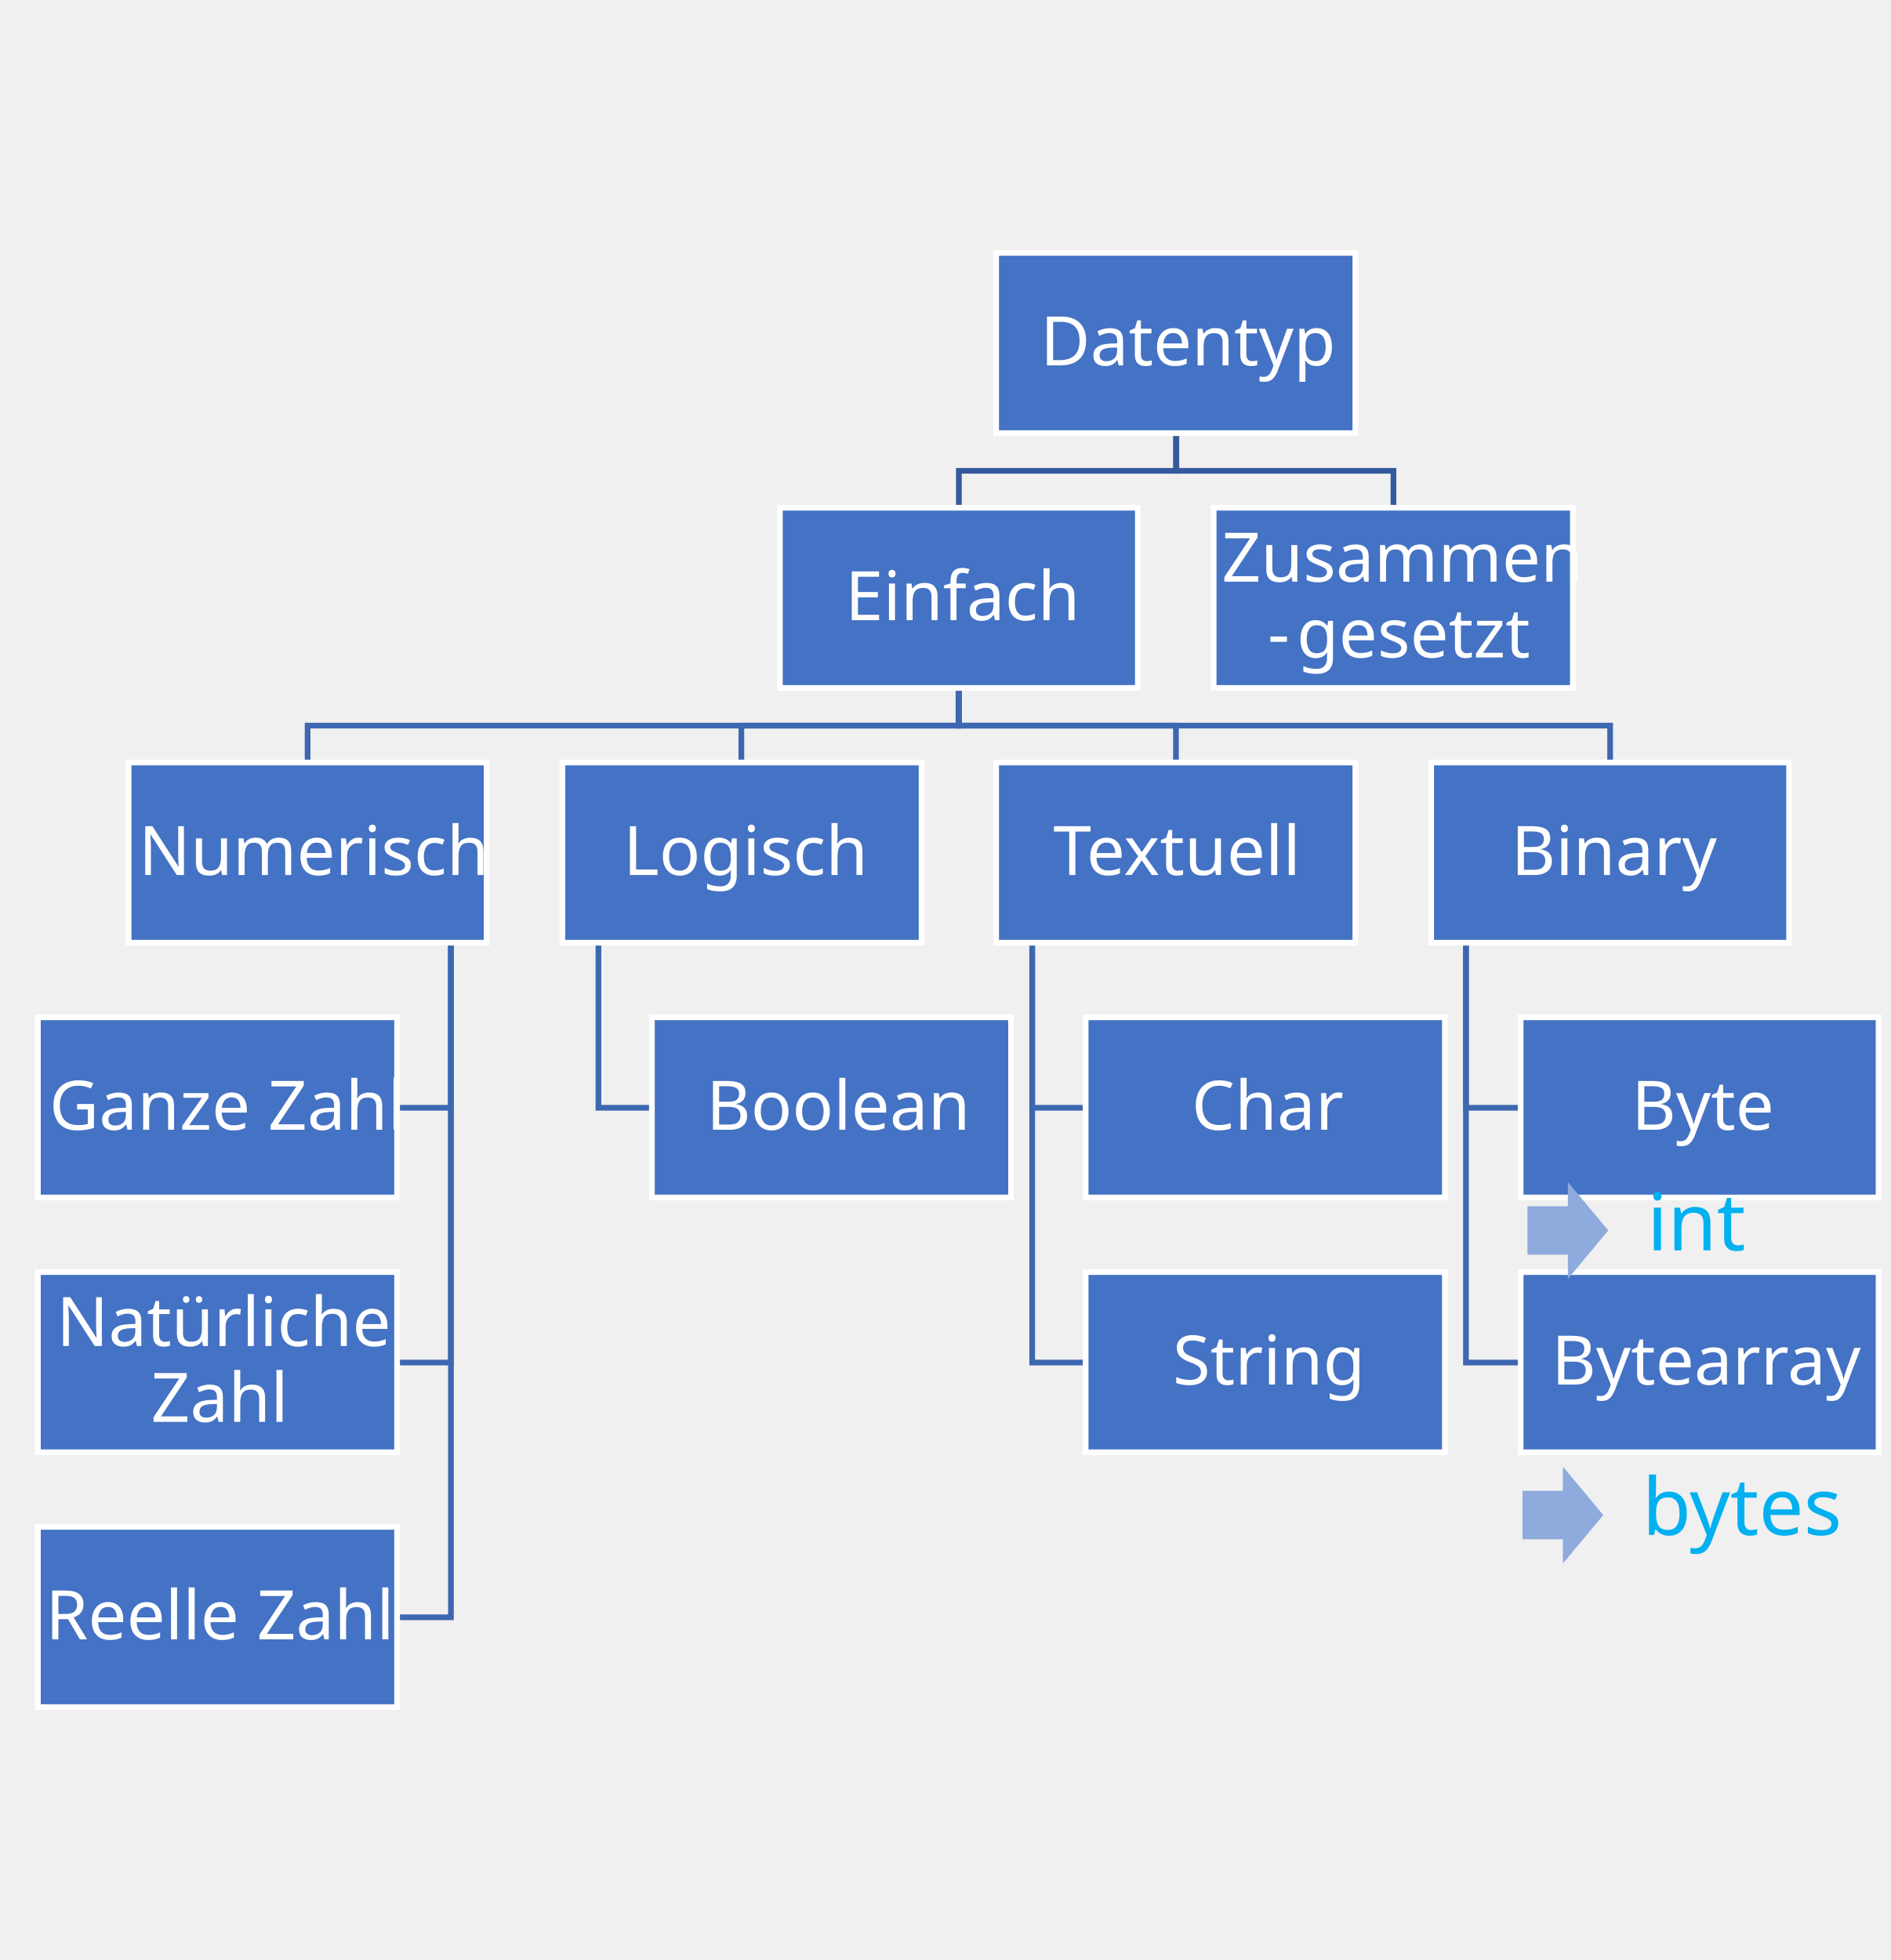
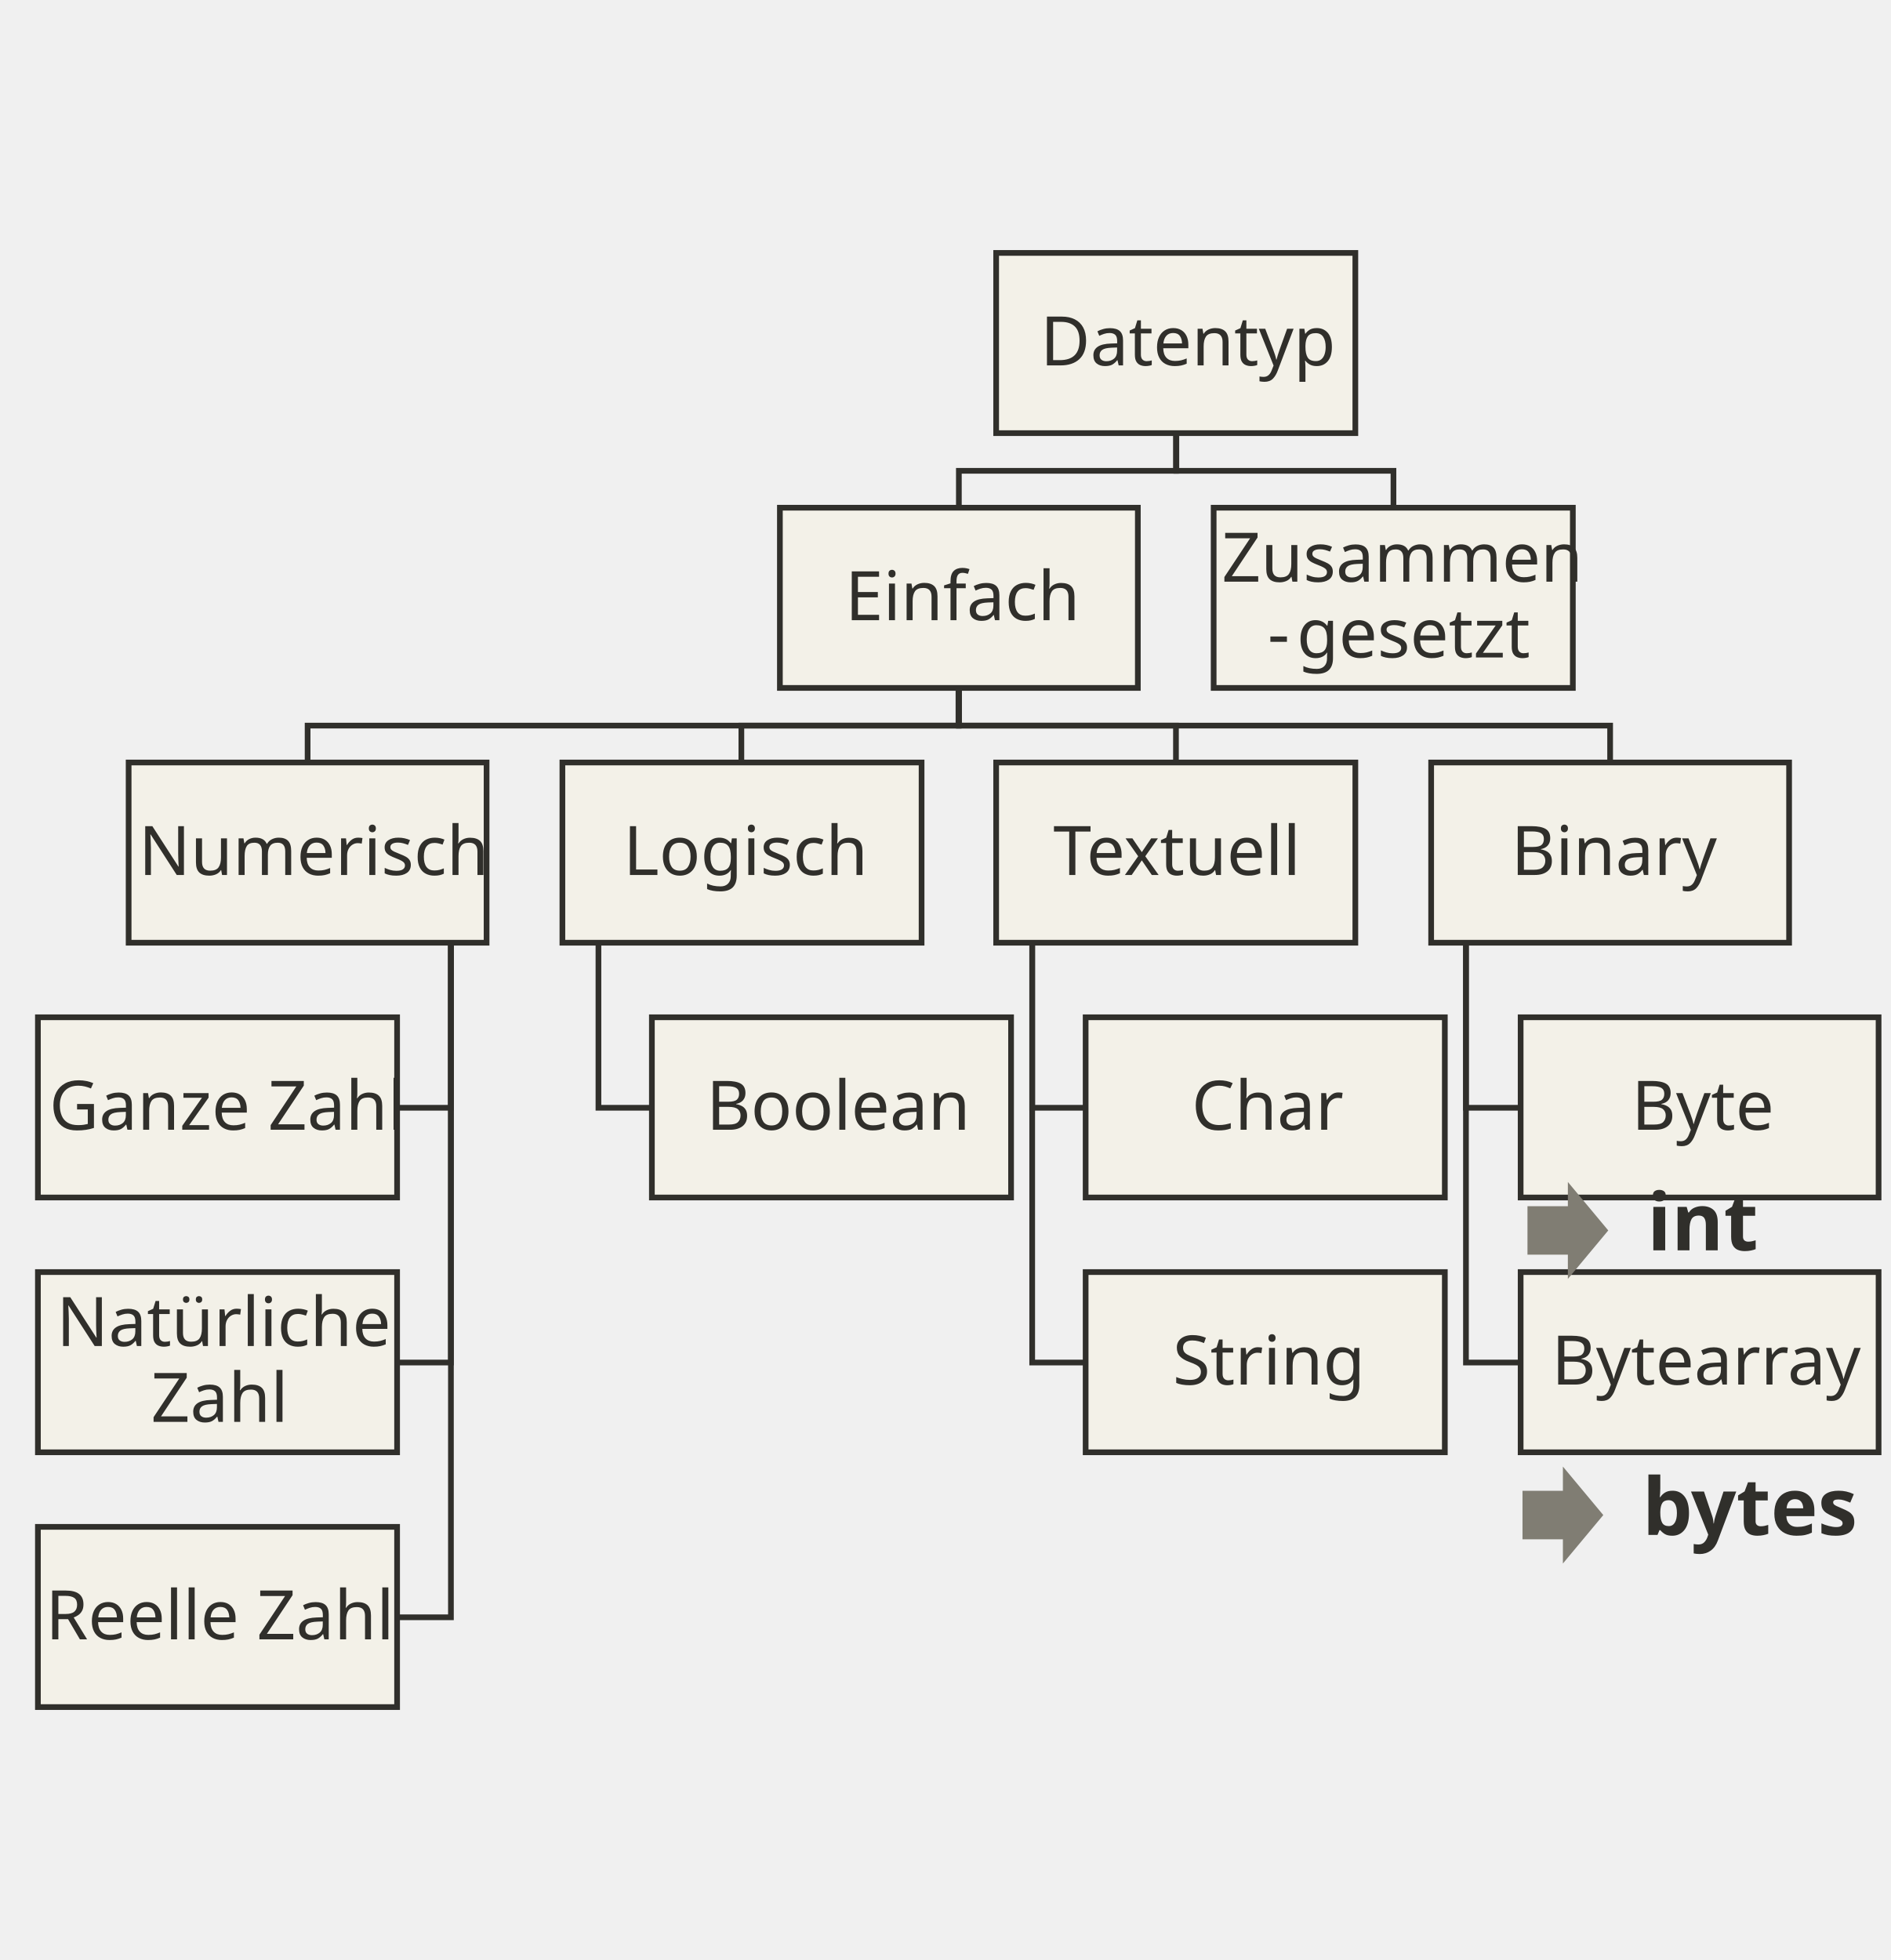
<svg xmlns="http://www.w3.org/2000/svg" width="1521" height="1577" xml:space="preserve" overflow="hidden">
  <g transform="translate(-1650 -155)">
    <g>
-       <path d="M2596.5 503.5 2596.5 533.814 2771.17 533.814 2771.17 564.128" stroke="#34599C" stroke-width="4.583" stroke-linecap="butt" stroke-linejoin="miter" stroke-miterlimit="8" stroke-opacity="1" fill="none" fill-rule="evenodd" />
-       <path d="M2829.5 913.5 2829.5 1251.28 2872.81 1251.28" stroke="#3D67B1" stroke-width="4.583" stroke-linecap="butt" stroke-linejoin="miter" stroke-miterlimit="8" stroke-opacity="1" fill="none" fill-rule="evenodd" />
-       <path d="M2829.5 913.5 2829.5 1046.3 2872.81 1046.3" stroke="#3D67B1" stroke-width="4.583" stroke-linecap="butt" stroke-linejoin="miter" stroke-miterlimit="8" stroke-opacity="1" fill="none" fill-rule="evenodd" />
-       <path d="M2421.5 708.5 2421.5 738.814 2945.5 738.814 2945.5 769.128" stroke="#3D67B1" stroke-width="4.583" stroke-linecap="butt" stroke-linejoin="miter" stroke-miterlimit="8" stroke-opacity="1" fill="none" fill-rule="evenodd" />
-       <path d="M2480.5 913.5 2480.5 1251.28 2523.81 1251.28" stroke="#3D67B1" stroke-width="4.583" stroke-linecap="butt" stroke-linejoin="miter" stroke-miterlimit="8" stroke-opacity="1" fill="none" fill-rule="evenodd" />
-       <path d="M2480.5 913.5 2480.5 1046.3 2523.81 1046.3" stroke="#3D67B1" stroke-width="4.583" stroke-linecap="butt" stroke-linejoin="miter" stroke-miterlimit="8" stroke-opacity="1" fill="none" fill-rule="evenodd" />
-       <path d="M2421.5 708.5 2421.5 738.814 2596.17 738.814 2596.17 769.128" stroke="#3D67B1" stroke-width="4.583" stroke-linecap="butt" stroke-linejoin="miter" stroke-miterlimit="8" stroke-opacity="1" fill="none" fill-rule="evenodd" />
-       <path d="M2131.5 913.5 2131.5 1046.3 2174.81 1046.3" stroke="#3D67B1" stroke-width="4.583" stroke-linecap="butt" stroke-linejoin="miter" stroke-miterlimit="8" stroke-opacity="1" fill="none" fill-rule="evenodd" />
-       <path d="M2421.17 708.5 2421.17 738.814 2246.5 738.814 2246.5 769.128" stroke="#3D67B1" stroke-width="4.583" stroke-linecap="butt" stroke-linejoin="miter" stroke-miterlimit="8" stroke-opacity="1" fill="none" fill-rule="evenodd" />
-       <path d="M2012.81 913.5 2012.81 1456.26 1969.5 1456.26" stroke="#3D67B1" stroke-width="4.583" stroke-linecap="butt" stroke-linejoin="miter" stroke-miterlimit="8" stroke-opacity="1" fill="none" fill-rule="evenodd" />
-       <path d="M2012.81 913.5 2012.81 1251.28 1969.5 1251.28" stroke="#3D67B1" stroke-width="4.583" stroke-linecap="butt" stroke-linejoin="miter" stroke-miterlimit="8" stroke-opacity="1" fill="none" fill-rule="evenodd" />
-       <path d="M2012.81 913.5 2012.81 1046.3 1969.5 1046.3" stroke="#3D67B1" stroke-width="4.583" stroke-linecap="butt" stroke-linejoin="miter" stroke-miterlimit="8" stroke-opacity="1" fill="none" fill-rule="evenodd" />
-       <path d="M2421.5 708.5 2421.5 738.814 1897.5 738.814 1897.5 769.128" stroke="#3D67B1" stroke-width="4.583" stroke-linecap="butt" stroke-linejoin="miter" stroke-miterlimit="8" stroke-opacity="1" fill="none" fill-rule="evenodd" />
-       <path d="M2596.17 503.5 2596.17 533.814 2421.5 533.814 2421.5 564.128" stroke="#34599C" stroke-width="4.583" stroke-linecap="butt" stroke-linejoin="miter" stroke-miterlimit="8" stroke-opacity="1" fill="none" fill-rule="evenodd" />
-       <rect x="2451.5" y="358.5" width="289" height="145" stroke="#FFFFFF" stroke-width="4.583" stroke-linecap="butt" stroke-linejoin="miter" stroke-miterlimit="8" stroke-opacity="1" fill="#4472C4" fill-opacity="1" />
-       <text fill="#FFFFFF" fill-opacity="1" font-family="DIN Pro Regular,DIN Pro Regular_MSFontService,sans-serif" font-style="normal" font-variant="normal" font-weight="400" font-stretch="normal" font-size="55" text-anchor="start" direction="ltr" writing-mode="lr-tb" unicode-bidi="normal" text-decoration="none" transform="matrix(1 0 0 1 2487.05 449)">Datentyp</text>
-       <rect x="2277.5" y="563.5" width="288" height="145" stroke="#FFFFFF" stroke-width="4.583" stroke-linecap="butt" stroke-linejoin="miter" stroke-miterlimit="8" stroke-opacity="1" fill="#4472C4" fill-opacity="1" />
-       <text fill="#FFFFFF" fill-opacity="1" font-family="DIN Pro Regular,DIN Pro Regular_MSFontService,sans-serif" font-style="normal" font-variant="normal" font-weight="400" font-stretch="normal" font-size="55" text-anchor="start" direction="ltr" writing-mode="lr-tb" unicode-bidi="normal" text-decoration="none" transform="matrix(1 0 0 1 2330.01 654)">Einfach</text>
-       <rect x="1753.5" y="768.5" width="288" height="145" stroke="#FFFFFF" stroke-width="4.583" stroke-linecap="butt" stroke-linejoin="miter" stroke-miterlimit="8" stroke-opacity="1" fill="#4472C4" fill-opacity="1" />
-       <text fill="#FFFFFF" fill-opacity="1" font-family="DIN Pro Regular,DIN Pro Regular_MSFontService,sans-serif" font-style="normal" font-variant="normal" font-weight="400" font-stretch="normal" font-size="55" text-anchor="start" direction="ltr" writing-mode="lr-tb" unicode-bidi="normal" text-decoration="none" transform="matrix(1 0 0 1 1761.52 859)">Numerisch</text>
-       <rect x="1680.5" y="973.5" width="289" height="145" stroke="#FFFFFF" stroke-width="4.583" stroke-linecap="butt" stroke-linejoin="miter" stroke-miterlimit="8" stroke-opacity="1" fill="#4472C4" fill-opacity="1" />
-       <text fill="#FFFFFF" fill-opacity="1" font-family="DIN Pro Regular,DIN Pro Regular_MSFontService,sans-serif" font-style="normal" font-variant="normal" font-weight="400" font-stretch="normal" font-size="55" text-anchor="start" direction="ltr" writing-mode="lr-tb" unicode-bidi="normal" text-decoration="none" transform="matrix(1 0 0 1 1689.62 1064)">Ganze Zahl</text>
-       <rect x="1680.5" y="1178.5" width="289" height="145" stroke="#FFFFFF" stroke-width="4.583" stroke-linecap="butt" stroke-linejoin="miter" stroke-miterlimit="8" stroke-opacity="1" fill="#4472C4" fill-opacity="1" />
-       <text fill="#FFFFFF" fill-opacity="1" font-family="DIN Pro Regular,DIN Pro Regular_MSFontService,sans-serif" font-style="normal" font-variant="normal" font-weight="400" font-stretch="normal" font-size="55" text-anchor="start" direction="ltr" writing-mode="lr-tb" unicode-bidi="normal" text-decoration="none" transform="matrix(1 0 0 1 1695.48 1238)">Natürliche </text>
-       <text fill="#FFFFFF" fill-opacity="1" font-family="DIN Pro Regular,DIN Pro Regular_MSFontService,sans-serif" font-style="normal" font-variant="normal" font-weight="400" font-stretch="normal" font-size="55" text-anchor="start" direction="ltr" writing-mode="lr-tb" unicode-bidi="normal" text-decoration="none" transform="matrix(1 0 0 1 1771.47 1299)">Zahl</text>
-       <rect x="1680.5" y="1383.5" width="289" height="145" stroke="#FFFFFF" stroke-width="4.583" stroke-linecap="butt" stroke-linejoin="miter" stroke-miterlimit="8" stroke-opacity="1" fill="#4472C4" fill-opacity="1" />
-       <text fill="#FFFFFF" fill-opacity="1" font-family="DIN Pro Regular,DIN Pro Regular_MSFontService,sans-serif" font-style="normal" font-variant="normal" font-weight="400" font-stretch="normal" font-size="55" text-anchor="start" direction="ltr" writing-mode="lr-tb" unicode-bidi="normal" text-decoration="none" transform="matrix(1 0 0 1 1686.68 1474)">Reelle Zahl</text>
-       <rect x="2102.5" y="768.5" width="289" height="145" stroke="#FFFFFF" stroke-width="4.583" stroke-linecap="butt" stroke-linejoin="miter" stroke-miterlimit="8" stroke-opacity="1" fill="#4472C4" fill-opacity="1" />
-       <text fill="#FFFFFF" fill-opacity="1" font-family="DIN Pro Regular,DIN Pro Regular_MSFontService,sans-serif" font-style="normal" font-variant="normal" font-weight="400" font-stretch="normal" font-size="55" text-anchor="start" direction="ltr" writing-mode="lr-tb" unicode-bidi="normal" text-decoration="none" transform="matrix(1 0 0 1 2151.51 859)">Logisch</text>
-       <rect x="2174.5" y="973.5" width="289" height="145" stroke="#FFFFFF" stroke-width="4.583" stroke-linecap="butt" stroke-linejoin="miter" stroke-miterlimit="8" stroke-opacity="1" fill="#4472C4" fill-opacity="1" />
-       <text fill="#FFFFFF" fill-opacity="1" font-family="DIN Pro Regular,DIN Pro Regular_MSFontService,sans-serif" font-style="normal" font-variant="normal" font-weight="400" font-stretch="normal" font-size="55" text-anchor="start" direction="ltr" writing-mode="lr-tb" unicode-bidi="normal" text-decoration="none" transform="matrix(1 0 0 1 2218.34 1064)">Boolean</text>
-       <rect x="2451.5" y="768.5" width="289" height="145" stroke="#FFFFFF" stroke-width="4.583" stroke-linecap="butt" stroke-linejoin="miter" stroke-miterlimit="8" stroke-opacity="1" fill="#4472C4" fill-opacity="1" />
-       <text fill="#FFFFFF" fill-opacity="1" font-family="DIN Pro Regular,DIN Pro Regular_MSFontService,sans-serif" font-style="normal" font-variant="normal" font-weight="400" font-stretch="normal" font-size="55" text-anchor="start" direction="ltr" writing-mode="lr-tb" unicode-bidi="normal" text-decoration="none" transform="matrix(1 0 0 1 2497.47 859)">Textuell</text>
-       <rect x="2523.5" y="973.5" width="289" height="145" stroke="#FFFFFF" stroke-width="4.583" stroke-linecap="butt" stroke-linejoin="miter" stroke-miterlimit="8" stroke-opacity="1" fill="#4472C4" fill-opacity="1" />
-       <text fill="#FFFFFF" fill-opacity="1" font-family="DIN Pro Regular,DIN Pro Regular_MSFontService,sans-serif" font-style="normal" font-variant="normal" font-weight="400" font-stretch="normal" font-size="55" text-anchor="start" direction="ltr" writing-mode="lr-tb" unicode-bidi="normal" text-decoration="none" transform="matrix(1 0 0 1 2608.76 1064)">Char</text>
-       <rect x="2523.5" y="1178.5" width="289" height="145" stroke="#FFFFFF" stroke-width="4.583" stroke-linecap="butt" stroke-linejoin="miter" stroke-miterlimit="8" stroke-opacity="1" fill="#4472C4" fill-opacity="1" />
-       <text fill="#FFFFFF" fill-opacity="1" font-family="DIN Pro Regular,DIN Pro Regular_MSFontService,sans-serif" font-style="normal" font-variant="normal" font-weight="400" font-stretch="normal" font-size="55" text-anchor="start" direction="ltr" writing-mode="lr-tb" unicode-bidi="normal" text-decoration="none" transform="matrix(1 0 0 1 2593.58 1269)">String</text>
-       <rect x="2801.5" y="768.5" width="288" height="145" stroke="#FFFFFF" stroke-width="4.583" stroke-linecap="butt" stroke-linejoin="miter" stroke-miterlimit="8" stroke-opacity="1" fill="#4472C4" fill-opacity="1" />
-       <text fill="#FFFFFF" fill-opacity="1" font-family="DIN Pro Regular,DIN Pro Regular_MSFontService,sans-serif" font-style="normal" font-variant="normal" font-weight="400" font-stretch="normal" font-size="55" text-anchor="start" direction="ltr" writing-mode="lr-tb" unicode-bidi="normal" text-decoration="none" transform="matrix(1 0 0 1 2865.85 859)">Binary</text>
-       <rect x="2873.5" y="973.5" width="288" height="145" stroke="#FFFFFF" stroke-width="4.583" stroke-linecap="butt" stroke-linejoin="miter" stroke-miterlimit="8" stroke-opacity="1" fill="#4472C4" fill-opacity="1" />
-       <text fill="#FFFFFF" fill-opacity="1" font-family="DIN Pro Regular,DIN Pro Regular_MSFontService,sans-serif" font-style="normal" font-variant="normal" font-weight="400" font-stretch="normal" font-size="55" text-anchor="start" direction="ltr" writing-mode="lr-tb" unicode-bidi="normal" text-decoration="none" transform="matrix(1 0 0 1 2962.74 1064)">Byte</text>
-       <rect x="2873.5" y="1178.5" width="288" height="145" stroke="#FFFFFF" stroke-width="4.583" stroke-linecap="butt" stroke-linejoin="miter" stroke-miterlimit="8" stroke-opacity="1" fill="#4472C4" fill-opacity="1" />
-       <text fill="#FFFFFF" fill-opacity="1" font-family="DIN Pro Regular,DIN Pro Regular_MSFontService,sans-serif" font-style="normal" font-variant="normal" font-weight="400" font-stretch="normal" font-size="55" text-anchor="start" direction="ltr" writing-mode="lr-tb" unicode-bidi="normal" text-decoration="none" transform="matrix(1 0 0 1 2898.38 1269)">Bytearray</text>
-       <rect x="2626.5" y="563.5" width="289" height="145" stroke="#FFFFFF" stroke-width="4.583" stroke-linecap="butt" stroke-linejoin="miter" stroke-miterlimit="8" stroke-opacity="1" fill="#4472C4" fill-opacity="1" />
-       <text fill="#FFFFFF" fill-opacity="1" font-family="DIN Pro Regular,DIN Pro Regular_MSFontService,sans-serif" font-style="normal" font-variant="normal" font-weight="400" font-stretch="normal" font-size="55" text-anchor="start" direction="ltr" writing-mode="lr-tb" unicode-bidi="normal" text-decoration="none" transform="matrix(1 0 0 1 2633.04 623)">Zusammen</text>
-       <text fill="#FFFFFF" fill-opacity="1" font-family="DIN Pro Regular,DIN Pro Regular_MSFontService,sans-serif" font-style="normal" font-variant="normal" font-weight="400" font-stretch="normal" font-size="55" text-anchor="start" direction="ltr" writing-mode="lr-tb" unicode-bidi="normal" text-decoration="none" transform="matrix(1 0 0 1 2669.94 684)">-</text>
-       <text fill="#FFFFFF" fill-opacity="1" font-family="DIN Pro Regular,DIN Pro Regular_MSFontService,sans-serif" font-style="normal" font-variant="normal" font-weight="400" font-stretch="normal" font-size="55" text-anchor="start" direction="ltr" writing-mode="lr-tb" unicode-bidi="normal" text-decoration="none" transform="matrix(1 0 0 1 2693.36 684)">gesetzt</text>
-       <text fill="#00B0F0" fill-opacity="1" font-family="DIN Pro Regular,DIN Pro Regular_MSFontService,sans-serif" font-style="normal" font-variant="normal" font-weight="400" font-stretch="normal" font-size="64" text-anchor="start" direction="ltr" writing-mode="lr-tb" unicode-bidi="normal" text-decoration="none" transform="matrix(1 0 0 1 2971.33 1390)">bytes</text>
-       <path d="M2875 1354.5 2907.5 1354.5 2907.5 1335 2940 1374 2907.5 1413 2907.5 1393.5 2875 1393.5Z" fill="#8FAADC" fill-rule="evenodd" fill-opacity="1" />
-       <text fill="#00B0F0" fill-opacity="1" font-family="DIN Pro Regular,DIN Pro Regular_MSFontService,sans-serif" font-style="normal" font-variant="normal" font-weight="400" font-stretch="normal" font-size="64" text-anchor="start" direction="ltr" writing-mode="lr-tb" unicode-bidi="normal" text-decoration="none" transform="matrix(1 0 0 1 2975.29 1161)">int</text>
-       <path d="M2879 1125.5 2911.5 1125.5 2911.5 1106 2944 1145 2911.5 1184 2911.5 1164.5 2879 1164.5Z" fill="#8FAADC" fill-rule="evenodd" fill-opacity="1" />
+       <path d="M2596.5 503.5 2596.5 533.814 2771.17 533.814 2771.17 564.128" stroke="var(--ink, #302F2B)" stroke-width="4.583" stroke-linecap="butt" stroke-linejoin="miter" stroke-miterlimit="8" stroke-opacity="1" fill="none" fill-rule="evenodd" />
+       <path d="M2829.5 913.5 2829.5 1251.28 2872.81 1251.28" stroke="var(--ink, #302F2B)" stroke-width="4.583" stroke-linecap="butt" stroke-linejoin="miter" stroke-miterlimit="8" stroke-opacity="1" fill="none" fill-rule="evenodd" />
+       <path d="M2829.5 913.5 2829.5 1046.3 2872.81 1046.3" stroke="var(--ink, #302F2B)" stroke-width="4.583" stroke-linecap="butt" stroke-linejoin="miter" stroke-miterlimit="8" stroke-opacity="1" fill="none" fill-rule="evenodd" />
+       <path d="M2421.5 708.5 2421.5 738.814 2945.5 738.814 2945.5 769.128" stroke="var(--ink, #302F2B)" stroke-width="4.583" stroke-linecap="butt" stroke-linejoin="miter" stroke-miterlimit="8" stroke-opacity="1" fill="none" fill-rule="evenodd" />
+       <path d="M2480.5 913.5 2480.5 1251.28 2523.81 1251.28" stroke="var(--ink, #302F2B)" stroke-width="4.583" stroke-linecap="butt" stroke-linejoin="miter" stroke-miterlimit="8" stroke-opacity="1" fill="none" fill-rule="evenodd" />
+       <path d="M2480.5 913.5 2480.5 1046.3 2523.81 1046.3" stroke="var(--ink, #302F2B)" stroke-width="4.583" stroke-linecap="butt" stroke-linejoin="miter" stroke-miterlimit="8" stroke-opacity="1" fill="none" fill-rule="evenodd" />
+       <path d="M2421.5 708.5 2421.5 738.814 2596.17 738.814 2596.17 769.128" stroke="var(--ink, #302F2B)" stroke-width="4.583" stroke-linecap="butt" stroke-linejoin="miter" stroke-miterlimit="8" stroke-opacity="1" fill="none" fill-rule="evenodd" />
+       <path d="M2131.5 913.5 2131.5 1046.3 2174.81 1046.3" stroke="var(--ink, #302F2B)" stroke-width="4.583" stroke-linecap="butt" stroke-linejoin="miter" stroke-miterlimit="8" stroke-opacity="1" fill="none" fill-rule="evenodd" />
+       <path d="M2421.17 708.5 2421.17 738.814 2246.5 738.814 2246.5 769.128" stroke="var(--ink, #302F2B)" stroke-width="4.583" stroke-linecap="butt" stroke-linejoin="miter" stroke-miterlimit="8" stroke-opacity="1" fill="none" fill-rule="evenodd" />
+       <path d="M2012.81 913.5 2012.81 1456.26 1969.5 1456.26" stroke="var(--ink, #302F2B)" stroke-width="4.583" stroke-linecap="butt" stroke-linejoin="miter" stroke-miterlimit="8" stroke-opacity="1" fill="none" fill-rule="evenodd" />
+       <path d="M2012.81 913.5 2012.81 1251.28 1969.5 1251.28" stroke="var(--ink, #302F2B)" stroke-width="4.583" stroke-linecap="butt" stroke-linejoin="miter" stroke-miterlimit="8" stroke-opacity="1" fill="none" fill-rule="evenodd" />
+       <path d="M2012.81 913.5 2012.81 1046.3 1969.5 1046.3" stroke="var(--ink, #302F2B)" stroke-width="4.583" stroke-linecap="butt" stroke-linejoin="miter" stroke-miterlimit="8" stroke-opacity="1" fill="none" fill-rule="evenodd" />
+       <path d="M2421.5 708.5 2421.5 738.814 1897.5 738.814 1897.5 769.128" stroke="var(--ink, #302F2B)" stroke-width="4.583" stroke-linecap="butt" stroke-linejoin="miter" stroke-miterlimit="8" stroke-opacity="1" fill="none" fill-rule="evenodd" />
+       <path d="M2596.17 503.5 2596.17 533.814 2421.5 533.814 2421.5 564.128" stroke="var(--ink, #302F2B)" stroke-width="4.583" stroke-linecap="butt" stroke-linejoin="miter" stroke-miterlimit="8" stroke-opacity="1" fill="none" fill-rule="evenodd" />
+       <rect x="2451.5" y="358.5" width="289" height="145" stroke="var(--ink, #302F2B)" stroke-width="4.583" stroke-linecap="butt" stroke-linejoin="miter" stroke-miterlimit="8" stroke-opacity="1" fill="var(--bone, #F3F1E8)" fill-opacity="1" />
+       <text fill="var(--ink, #302F2B)" fill-opacity="1" font-family="DIN Pro Regular,DIN Pro Regular_MSFontService,sans-serif" font-style="normal" font-variant="normal" font-weight="400" font-stretch="normal" font-size="55" text-anchor="start" direction="ltr" writing-mode="lr-tb" unicode-bidi="normal" text-decoration="none" transform="matrix(1 0 0 1 2487.05 449)">Datentyp</text>
+       <rect x="2277.5" y="563.5" width="288" height="145" stroke="var(--ink, #302F2B)" stroke-width="4.583" stroke-linecap="butt" stroke-linejoin="miter" stroke-miterlimit="8" stroke-opacity="1" fill="var(--bone, #F3F1E8)" fill-opacity="1" />
+       <text fill="var(--ink, #302F2B)" fill-opacity="1" font-family="DIN Pro Regular,DIN Pro Regular_MSFontService,sans-serif" font-style="normal" font-variant="normal" font-weight="400" font-stretch="normal" font-size="55" text-anchor="start" direction="ltr" writing-mode="lr-tb" unicode-bidi="normal" text-decoration="none" transform="matrix(1 0 0 1 2330.01 654)">Einfach</text>
+       <rect x="1753.5" y="768.5" width="288" height="145" stroke="var(--ink, #302F2B)" stroke-width="4.583" stroke-linecap="butt" stroke-linejoin="miter" stroke-miterlimit="8" stroke-opacity="1" fill="var(--bone, #F3F1E8)" fill-opacity="1" />
+       <text fill="var(--ink, #302F2B)" fill-opacity="1" font-family="DIN Pro Regular,DIN Pro Regular_MSFontService,sans-serif" font-style="normal" font-variant="normal" font-weight="400" font-stretch="normal" font-size="55" text-anchor="start" direction="ltr" writing-mode="lr-tb" unicode-bidi="normal" text-decoration="none" transform="matrix(1 0 0 1 1761.52 859)">Numerisch</text>
+       <rect x="1680.5" y="973.5" width="289" height="145" stroke="var(--ink, #302F2B)" stroke-width="4.583" stroke-linecap="butt" stroke-linejoin="miter" stroke-miterlimit="8" stroke-opacity="1" fill="var(--bone, #F3F1E8)" fill-opacity="1" />
+       <text fill="var(--ink, #302F2B)" fill-opacity="1" font-family="DIN Pro Regular,DIN Pro Regular_MSFontService,sans-serif" font-style="normal" font-variant="normal" font-weight="400" font-stretch="normal" font-size="55" text-anchor="start" direction="ltr" writing-mode="lr-tb" unicode-bidi="normal" text-decoration="none" transform="matrix(1 0 0 1 1689.62 1064)">Ganze Zahl</text>
+       <rect x="1680.5" y="1178.5" width="289" height="145" stroke="var(--ink, #302F2B)" stroke-width="4.583" stroke-linecap="butt" stroke-linejoin="miter" stroke-miterlimit="8" stroke-opacity="1" fill="var(--bone, #F3F1E8)" fill-opacity="1" />
+       <text fill="var(--ink, #302F2B)" fill-opacity="1" font-family="DIN Pro Regular,DIN Pro Regular_MSFontService,sans-serif" font-style="normal" font-variant="normal" font-weight="400" font-stretch="normal" font-size="55" text-anchor="start" direction="ltr" writing-mode="lr-tb" unicode-bidi="normal" text-decoration="none" transform="matrix(1 0 0 1 1695.48 1238)">Natürliche </text>
+       <text fill="var(--ink, #302F2B)" fill-opacity="1" font-family="DIN Pro Regular,DIN Pro Regular_MSFontService,sans-serif" font-style="normal" font-variant="normal" font-weight="400" font-stretch="normal" font-size="55" text-anchor="start" direction="ltr" writing-mode="lr-tb" unicode-bidi="normal" text-decoration="none" transform="matrix(1 0 0 1 1771.47 1299)">Zahl</text>
+       <rect x="1680.5" y="1383.5" width="289" height="145" stroke="var(--ink, #302F2B)" stroke-width="4.583" stroke-linecap="butt" stroke-linejoin="miter" stroke-miterlimit="8" stroke-opacity="1" fill="var(--bone, #F3F1E8)" fill-opacity="1" />
+       <text fill="var(--ink, #302F2B)" fill-opacity="1" font-family="DIN Pro Regular,DIN Pro Regular_MSFontService,sans-serif" font-style="normal" font-variant="normal" font-weight="400" font-stretch="normal" font-size="55" text-anchor="start" direction="ltr" writing-mode="lr-tb" unicode-bidi="normal" text-decoration="none" transform="matrix(1 0 0 1 1686.68 1474)">Reelle Zahl</text>
+       <rect x="2102.5" y="768.5" width="289" height="145" stroke="var(--ink, #302F2B)" stroke-width="4.583" stroke-linecap="butt" stroke-linejoin="miter" stroke-miterlimit="8" stroke-opacity="1" fill="var(--bone, #F3F1E8)" fill-opacity="1" />
+       <text fill="var(--ink, #302F2B)" fill-opacity="1" font-family="DIN Pro Regular,DIN Pro Regular_MSFontService,sans-serif" font-style="normal" font-variant="normal" font-weight="400" font-stretch="normal" font-size="55" text-anchor="start" direction="ltr" writing-mode="lr-tb" unicode-bidi="normal" text-decoration="none" transform="matrix(1 0 0 1 2151.51 859)">Logisch</text>
+       <rect x="2174.5" y="973.5" width="289" height="145" stroke="var(--ink, #302F2B)" stroke-width="4.583" stroke-linecap="butt" stroke-linejoin="miter" stroke-miterlimit="8" stroke-opacity="1" fill="var(--bone, #F3F1E8)" fill-opacity="1" />
+       <text fill="var(--ink, #302F2B)" fill-opacity="1" font-family="DIN Pro Regular,DIN Pro Regular_MSFontService,sans-serif" font-style="normal" font-variant="normal" font-weight="400" font-stretch="normal" font-size="55" text-anchor="start" direction="ltr" writing-mode="lr-tb" unicode-bidi="normal" text-decoration="none" transform="matrix(1 0 0 1 2218.34 1064)">Boolean</text>
+       <rect x="2451.5" y="768.5" width="289" height="145" stroke="var(--ink, #302F2B)" stroke-width="4.583" stroke-linecap="butt" stroke-linejoin="miter" stroke-miterlimit="8" stroke-opacity="1" fill="var(--bone, #F3F1E8)" fill-opacity="1" />
+       <text fill="var(--ink, #302F2B)" fill-opacity="1" font-family="DIN Pro Regular,DIN Pro Regular_MSFontService,sans-serif" font-style="normal" font-variant="normal" font-weight="400" font-stretch="normal" font-size="55" text-anchor="start" direction="ltr" writing-mode="lr-tb" unicode-bidi="normal" text-decoration="none" transform="matrix(1 0 0 1 2497.47 859)">Textuell</text>
+       <rect x="2523.5" y="973.5" width="289" height="145" stroke="var(--ink, #302F2B)" stroke-width="4.583" stroke-linecap="butt" stroke-linejoin="miter" stroke-miterlimit="8" stroke-opacity="1" fill="var(--bone, #F3F1E8)" fill-opacity="1" />
+       <text fill="var(--ink, #302F2B)" fill-opacity="1" font-family="DIN Pro Regular,DIN Pro Regular_MSFontService,sans-serif" font-style="normal" font-variant="normal" font-weight="400" font-stretch="normal" font-size="55" text-anchor="start" direction="ltr" writing-mode="lr-tb" unicode-bidi="normal" text-decoration="none" transform="matrix(1 0 0 1 2608.76 1064)">Char</text>
+       <rect x="2523.5" y="1178.5" width="289" height="145" stroke="var(--ink, #302F2B)" stroke-width="4.583" stroke-linecap="butt" stroke-linejoin="miter" stroke-miterlimit="8" stroke-opacity="1" fill="var(--bone, #F3F1E8)" fill-opacity="1" />
+       <text fill="var(--ink, #302F2B)" fill-opacity="1" font-family="DIN Pro Regular,DIN Pro Regular_MSFontService,sans-serif" font-style="normal" font-variant="normal" font-weight="400" font-stretch="normal" font-size="55" text-anchor="start" direction="ltr" writing-mode="lr-tb" unicode-bidi="normal" text-decoration="none" transform="matrix(1 0 0 1 2593.58 1269)">String</text>
+       <rect x="2801.5" y="768.5" width="288" height="145" stroke="var(--ink, #302F2B)" stroke-width="4.583" stroke-linecap="butt" stroke-linejoin="miter" stroke-miterlimit="8" stroke-opacity="1" fill="var(--bone, #F3F1E8)" fill-opacity="1" />
+       <text fill="var(--ink, #302F2B)" fill-opacity="1" font-family="DIN Pro Regular,DIN Pro Regular_MSFontService,sans-serif" font-style="normal" font-variant="normal" font-weight="400" font-stretch="normal" font-size="55" text-anchor="start" direction="ltr" writing-mode="lr-tb" unicode-bidi="normal" text-decoration="none" transform="matrix(1 0 0 1 2865.85 859)">Binary</text>
+       <rect x="2873.5" y="973.5" width="288" height="145" stroke="var(--ink, #302F2B)" stroke-width="4.583" stroke-linecap="butt" stroke-linejoin="miter" stroke-miterlimit="8" stroke-opacity="1" fill="var(--bone, #F3F1E8)" fill-opacity="1" />
+       <text fill="var(--ink, #302F2B)" fill-opacity="1" font-family="DIN Pro Regular,DIN Pro Regular_MSFontService,sans-serif" font-style="normal" font-variant="normal" font-weight="400" font-stretch="normal" font-size="55" text-anchor="start" direction="ltr" writing-mode="lr-tb" unicode-bidi="normal" text-decoration="none" transform="matrix(1 0 0 1 2962.74 1064)">Byte</text>
+       <rect x="2873.5" y="1178.5" width="288" height="145" stroke="var(--ink, #302F2B)" stroke-width="4.583" stroke-linecap="butt" stroke-linejoin="miter" stroke-miterlimit="8" stroke-opacity="1" fill="var(--bone, #F3F1E8)" fill-opacity="1" />
+       <text fill="var(--ink, #302F2B)" fill-opacity="1" font-family="DIN Pro Regular,DIN Pro Regular_MSFontService,sans-serif" font-style="normal" font-variant="normal" font-weight="400" font-stretch="normal" font-size="55" text-anchor="start" direction="ltr" writing-mode="lr-tb" unicode-bidi="normal" text-decoration="none" transform="matrix(1 0 0 1 2898.38 1269)">Bytearray</text>
+       <rect x="2626.5" y="563.5" width="289" height="145" stroke="var(--ink, #302F2B)" stroke-width="4.583" stroke-linecap="butt" stroke-linejoin="miter" stroke-miterlimit="8" stroke-opacity="1" fill="var(--bone, #F3F1E8)" fill-opacity="1" />
+       <text fill="var(--ink, #302F2B)" fill-opacity="1" font-family="DIN Pro Regular,DIN Pro Regular_MSFontService,sans-serif" font-style="normal" font-variant="normal" font-weight="400" font-stretch="normal" font-size="55" text-anchor="start" direction="ltr" writing-mode="lr-tb" unicode-bidi="normal" text-decoration="none" transform="matrix(1 0 0 1 2633.04 623)">Zusammen</text>
+       <text fill="var(--ink, #302F2B)" fill-opacity="1" font-family="DIN Pro Regular,DIN Pro Regular_MSFontService,sans-serif" font-style="normal" font-variant="normal" font-weight="400" font-stretch="normal" font-size="55" text-anchor="start" direction="ltr" writing-mode="lr-tb" unicode-bidi="normal" text-decoration="none" transform="matrix(1 0 0 1 2669.94 684)">-</text>
+       <text fill="var(--ink, #302F2B)" fill-opacity="1" font-family="DIN Pro Regular,DIN Pro Regular_MSFontService,sans-serif" font-style="normal" font-variant="normal" font-weight="400" font-stretch="normal" font-size="55" text-anchor="start" direction="ltr" writing-mode="lr-tb" unicode-bidi="normal" text-decoration="none" transform="matrix(1 0 0 1 2693.36 684)">gesetzt</text>
+       <text fill="var(--ink, #302F2B)" fill-opacity="1" font-family="DIN Pro Regular,DIN Pro Regular_MSFontService,sans-serif" font-style="normal" font-variant="normal" font-weight="700" font-stretch="normal" font-size="64" text-anchor="start" direction="ltr" writing-mode="lr-tb" unicode-bidi="normal" text-decoration="none" transform="matrix(1 0 0 1 2971.33 1390)">bytes</text>
+       <path d="M2875 1354.5 2907.5 1354.5 2907.5 1335 2940 1374 2907.5 1413 2907.5 1393.5 2875 1393.5Z" fill="var(--concrete, #807D73)" fill-rule="evenodd" fill-opacity="1" />
+       <text fill="var(--ink, #302F2B)" fill-opacity="1" font-family="DIN Pro Regular,DIN Pro Regular_MSFontService,sans-serif" font-style="normal" font-variant="normal" font-weight="700" font-stretch="normal" font-size="64" text-anchor="start" direction="ltr" writing-mode="lr-tb" unicode-bidi="normal" text-decoration="none" transform="matrix(1 0 0 1 2975.29 1161)">int</text>
+       <path d="M2879 1125.5 2911.5 1125.5 2911.5 1106 2944 1145 2911.5 1184 2911.5 1164.5 2879 1164.5Z" fill="var(--concrete, #807D73)" fill-rule="evenodd" fill-opacity="1" />
    </g>
  </g>
</svg>
